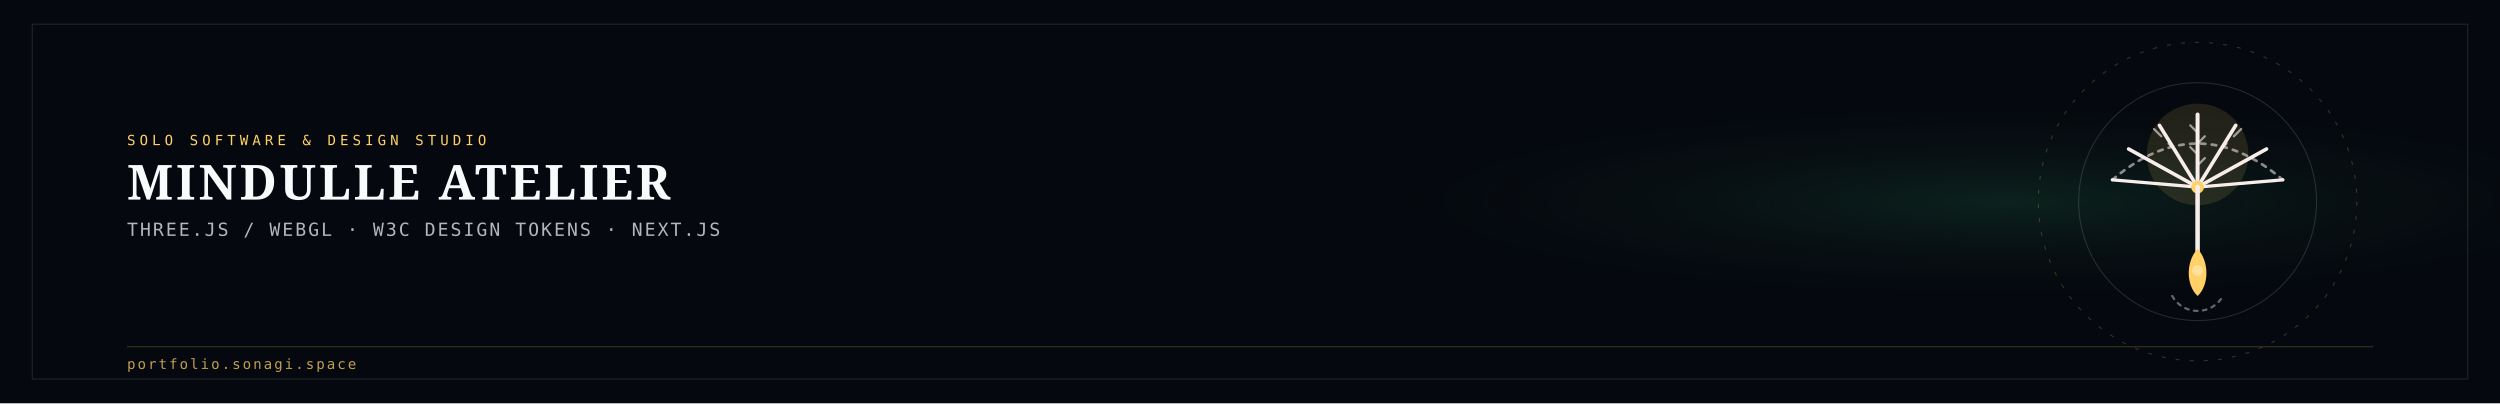
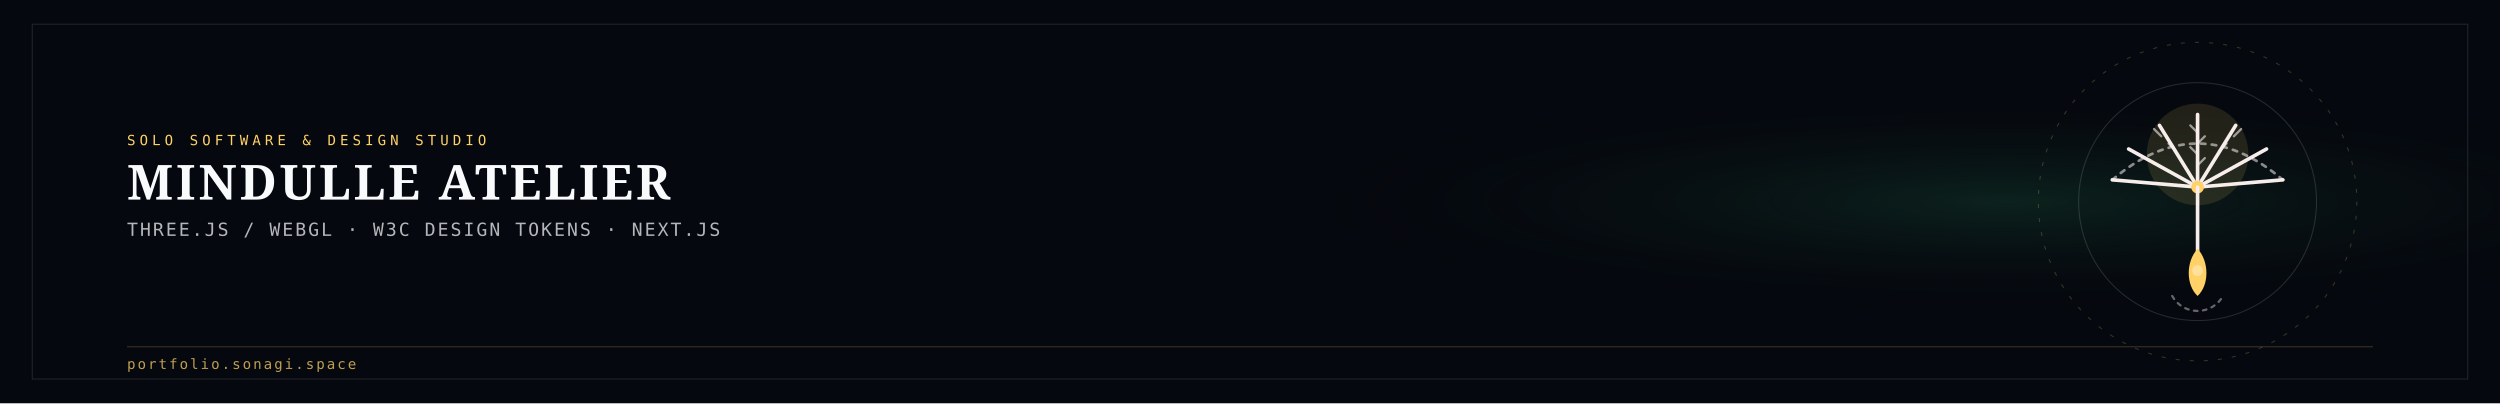
<svg xmlns="http://www.w3.org/2000/svg" viewBox="0 0 2480 400" width="2480" height="400" fill="none">
  <defs>
    <radialGradient id="bGlow" cx="80%" cy="50%" r="48%">
      <stop offset="0%" stop-color="#103026" stop-opacity="0.65" />
      <stop offset="60%" stop-color="#05080E" stop-opacity="0" />
    </radialGradient>
  </defs>
  <rect width="2480" height="400" fill="#05080E" />
  <rect width="2480" height="400" fill="url(#bGlow)" />
  <rect x="32" y="24" width="2416" height="352" stroke="rgba(255,255,255,0.12)" stroke-width="1" />
  <line x1="126" y1="344" x2="2354" y2="344" stroke="rgba(255,209,102,0.22)" stroke-width="1" />
  <circle cx="2180" cy="200" r="158" stroke="rgba(255,209,102,0.22)" stroke-width="1" stroke-dasharray="4 10" />
  <circle cx="2180" cy="200" r="118" stroke="rgba(248,250,252,0.14)" stroke-width="1" />
  <g transform="translate(2072, 92) scale(1.8)">
    <circle cx="60" cy="34" r="28" fill="rgba(255,209,102,0.12)" />
-     <line x1="60" y1="52" x2="60" y2="12" stroke="#F7EEEC" stroke-width="2.2" stroke-linecap="round" />
+     <line x1="60" y1="52" x2="60" y2="12" stroke="#F7EEEC" stroke-width="2" stroke-linecap="round" />
    <line x1="60" y1="52" x2="39" y2="18" stroke="#F7EEEC" stroke-width="2" stroke-linecap="round" />
    <line x1="60" y1="52" x2="81" y2="18" stroke="#F7EEEC" stroke-width="2" stroke-linecap="round" />
    <line x1="60" y1="52" x2="22" y2="31" stroke="#F7EEEC" stroke-width="2" stroke-linecap="round" />
    <line x1="60" y1="52" x2="98" y2="31" stroke="#F7EEEC" stroke-width="2" stroke-linecap="round" />
-     <line x1="60" y1="52" x2="13" y2="48" stroke="#F7EEEC" stroke-width="1.8" stroke-linecap="round" />
-     <line x1="60" y1="52" x2="107" y2="48" stroke="#F7EEEC" stroke-width="1.8" stroke-linecap="round" />
+     <line x1="60" y1="52" x2="13" y2="48" stroke="#F7EEEC" stroke-width="2" stroke-linecap="round" />
+     <line x1="60" y1="52" x2="107" y2="48" stroke="#F7EEEC" stroke-width="2" stroke-linecap="round" />
    <path d="M 60 22 L 56 18 M 60 28 L 64 24 M 60 34 L 56 30 M 60 40 L 64 36 M 48 32 L 44 28 M 40 24 L 36 20 M 72 32 L 76 28 M 80 24 L 84 20" stroke="#F7EEEC" stroke-width="1.25" stroke-linecap="round" opacity="0.6" />
    <path d="M 13 48 Q 60 8 107 48" stroke="#F7EEEC" stroke-width="1.5" stroke-linecap="round" stroke-dasharray="2.5 3.5" opacity="0.55" />
    <circle cx="60" cy="52" r="3.5" fill="#FFD166" />
-     <line x1="60" y1="52" x2="60" y2="87" stroke="#F7EEEC" stroke-width="2.5" stroke-linecap="round" />
+     <line x1="60" y1="52" x2="60" y2="87" stroke="#F7EEEC" stroke-width="2" stroke-linecap="round" />
    <path d="M 60 86 C 53.5 93, 53.5 106, 60 112 C 66.5 106, 66.5 93, 60 86 Z" fill="#FFD166" />
    <circle cx="60" cy="98" r="3" fill="#FFFFFF" opacity="0.35" />
    <path d="M 46 112 A 16 16 0 0 0 74 112" stroke="#F7EEEC" stroke-width="1.25" stroke-linecap="round" stroke-dasharray="2 3" opacity="0.4" />
  </g>
  <text x="126" y="144" fill="#FFD166" font-family="JetBrains Mono, ui-monospace, monospace" font-size="14" letter-spacing="4">SOLO SOFTWARE &amp; DESIGN STUDIO</text>
  <text x="126" y="198" fill="#F8FAFC" font-family="Cormorant Garamond, Georgia, serif" font-size="48" font-weight="600" letter-spacing="3">MINDULLE ATELIER</text>
  <text x="126" y="234" fill="rgba(248,250,252,0.72)" font-family="JetBrains Mono, ui-monospace, monospace" font-size="18" letter-spacing="2">THREE.JS / WEBGL · W3C DESIGN TOKENS · NEXT.JS</text>
  <text x="126" y="366" fill="rgba(255,209,102,0.75)" font-family="JetBrains Mono, ui-monospace, monospace" font-size="14" letter-spacing="2">portfolio.sonagi.space</text>
</svg>
